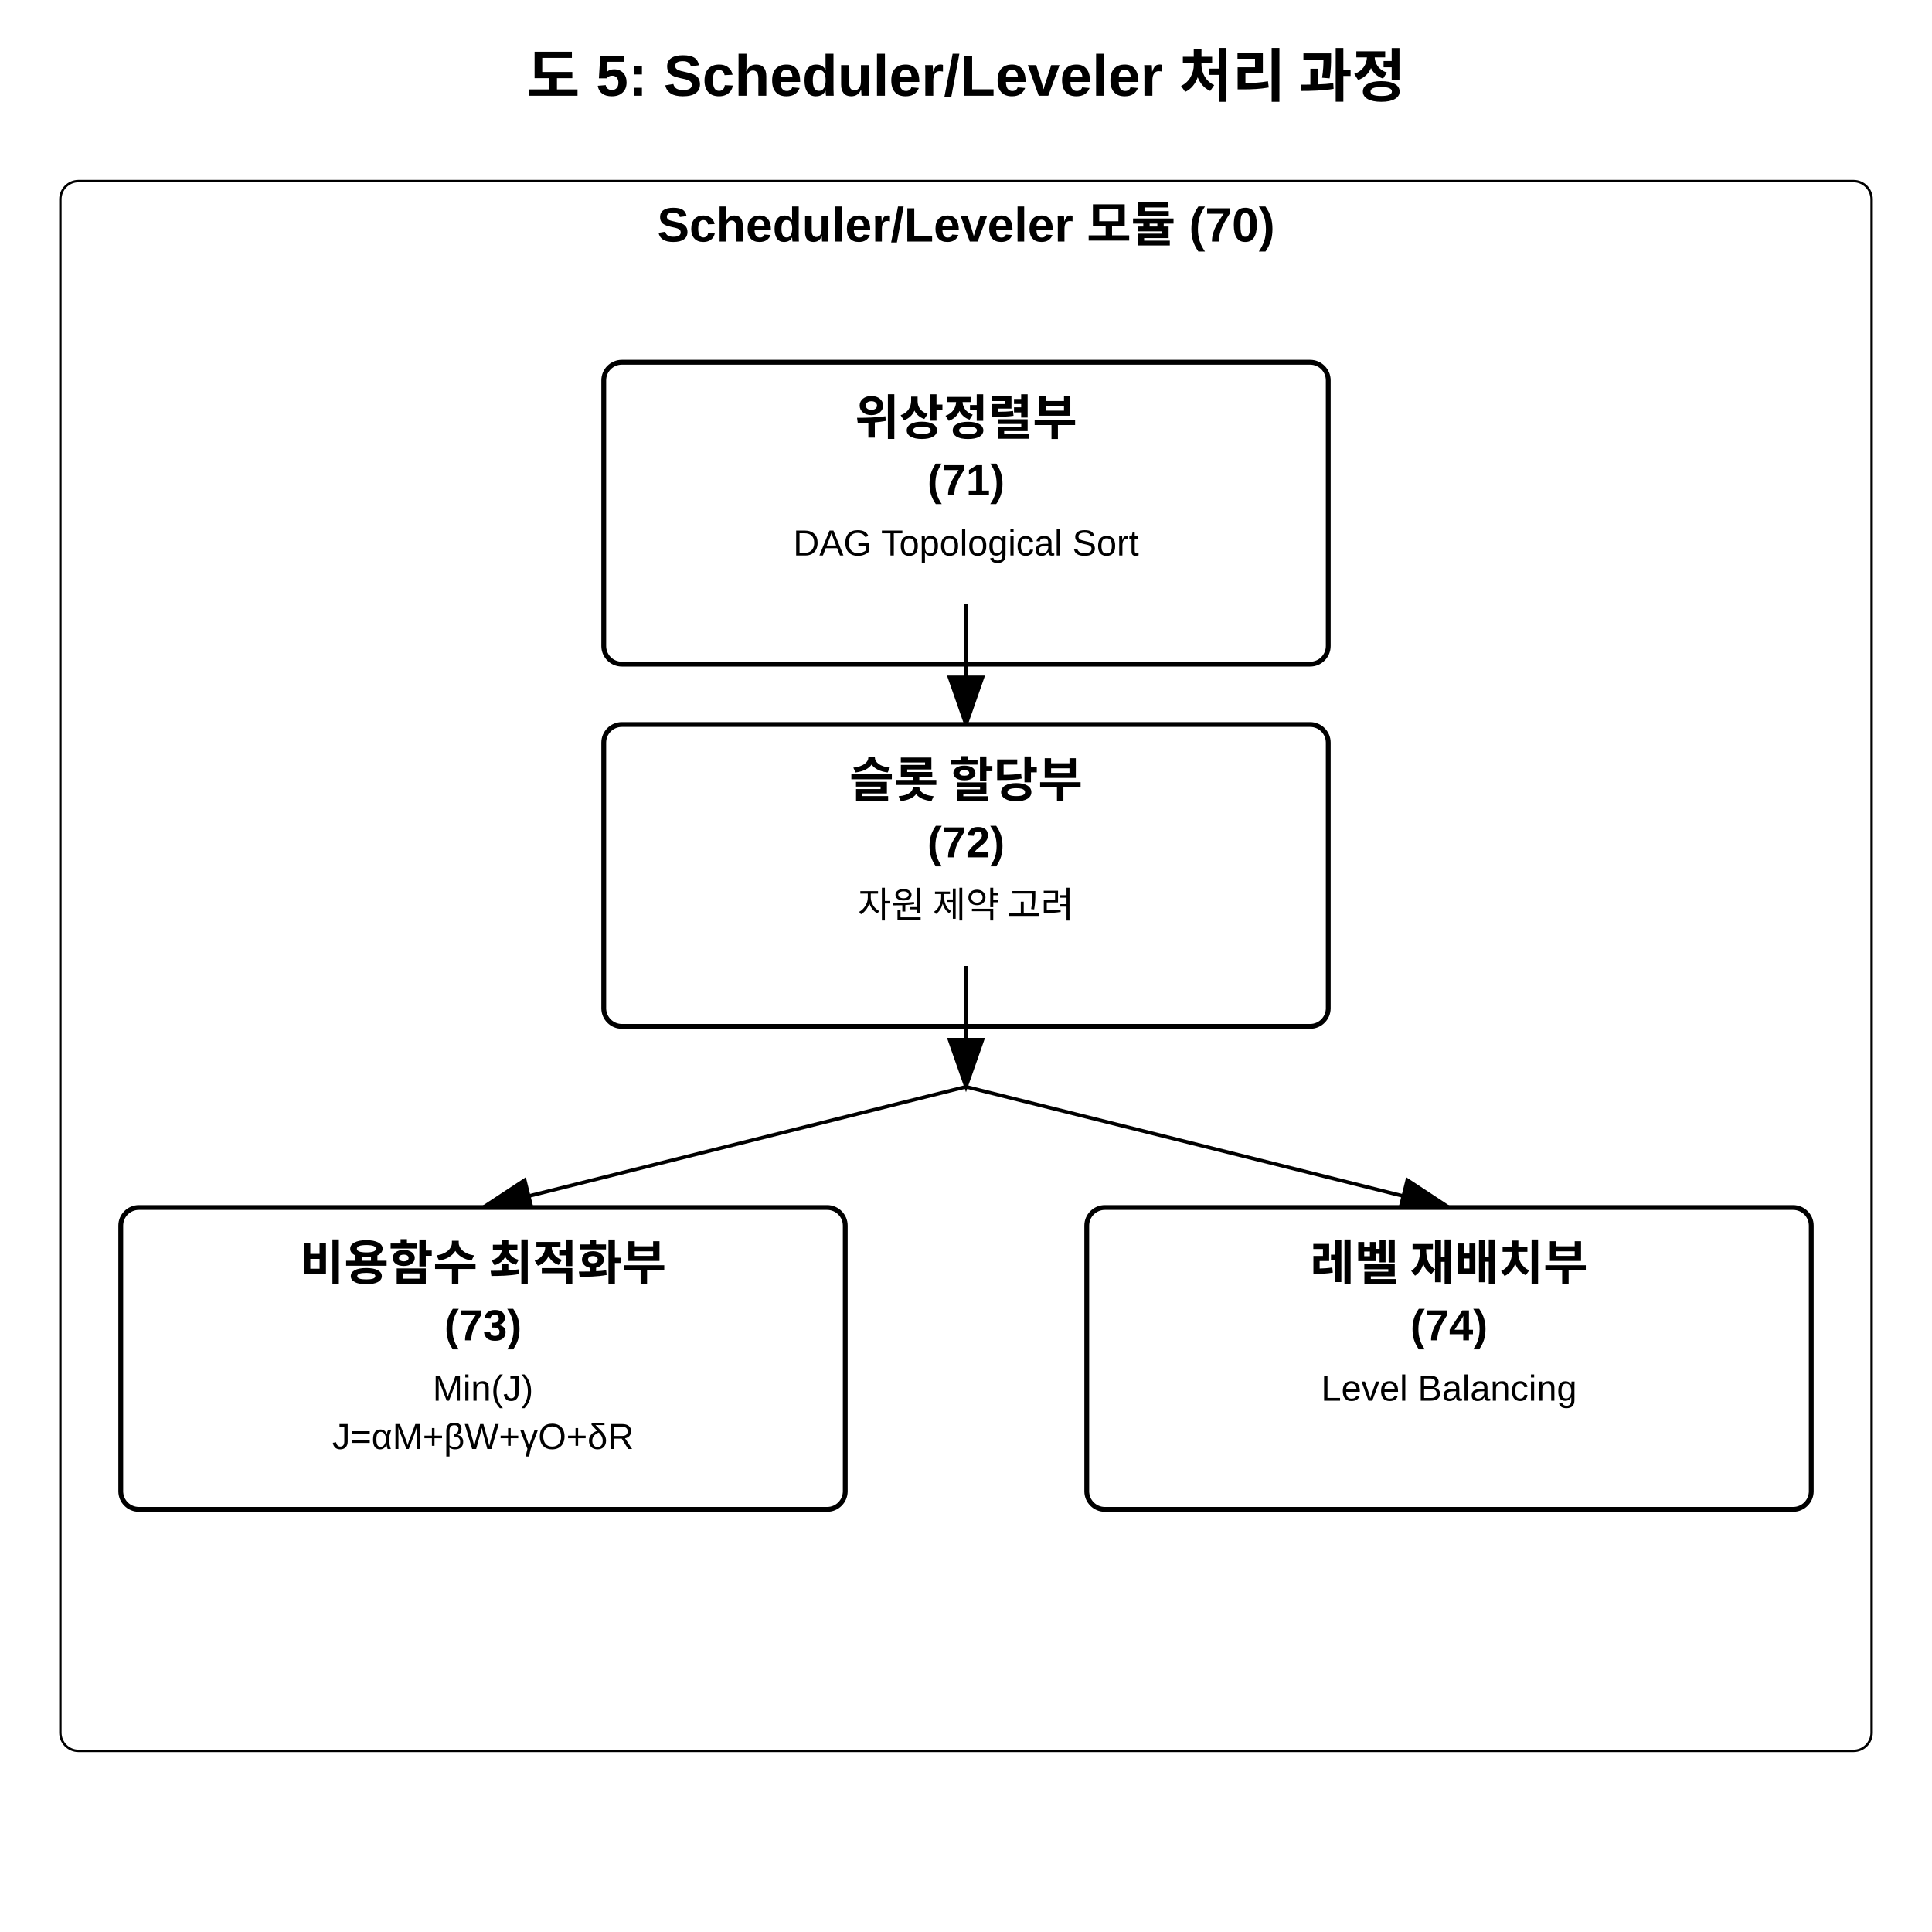
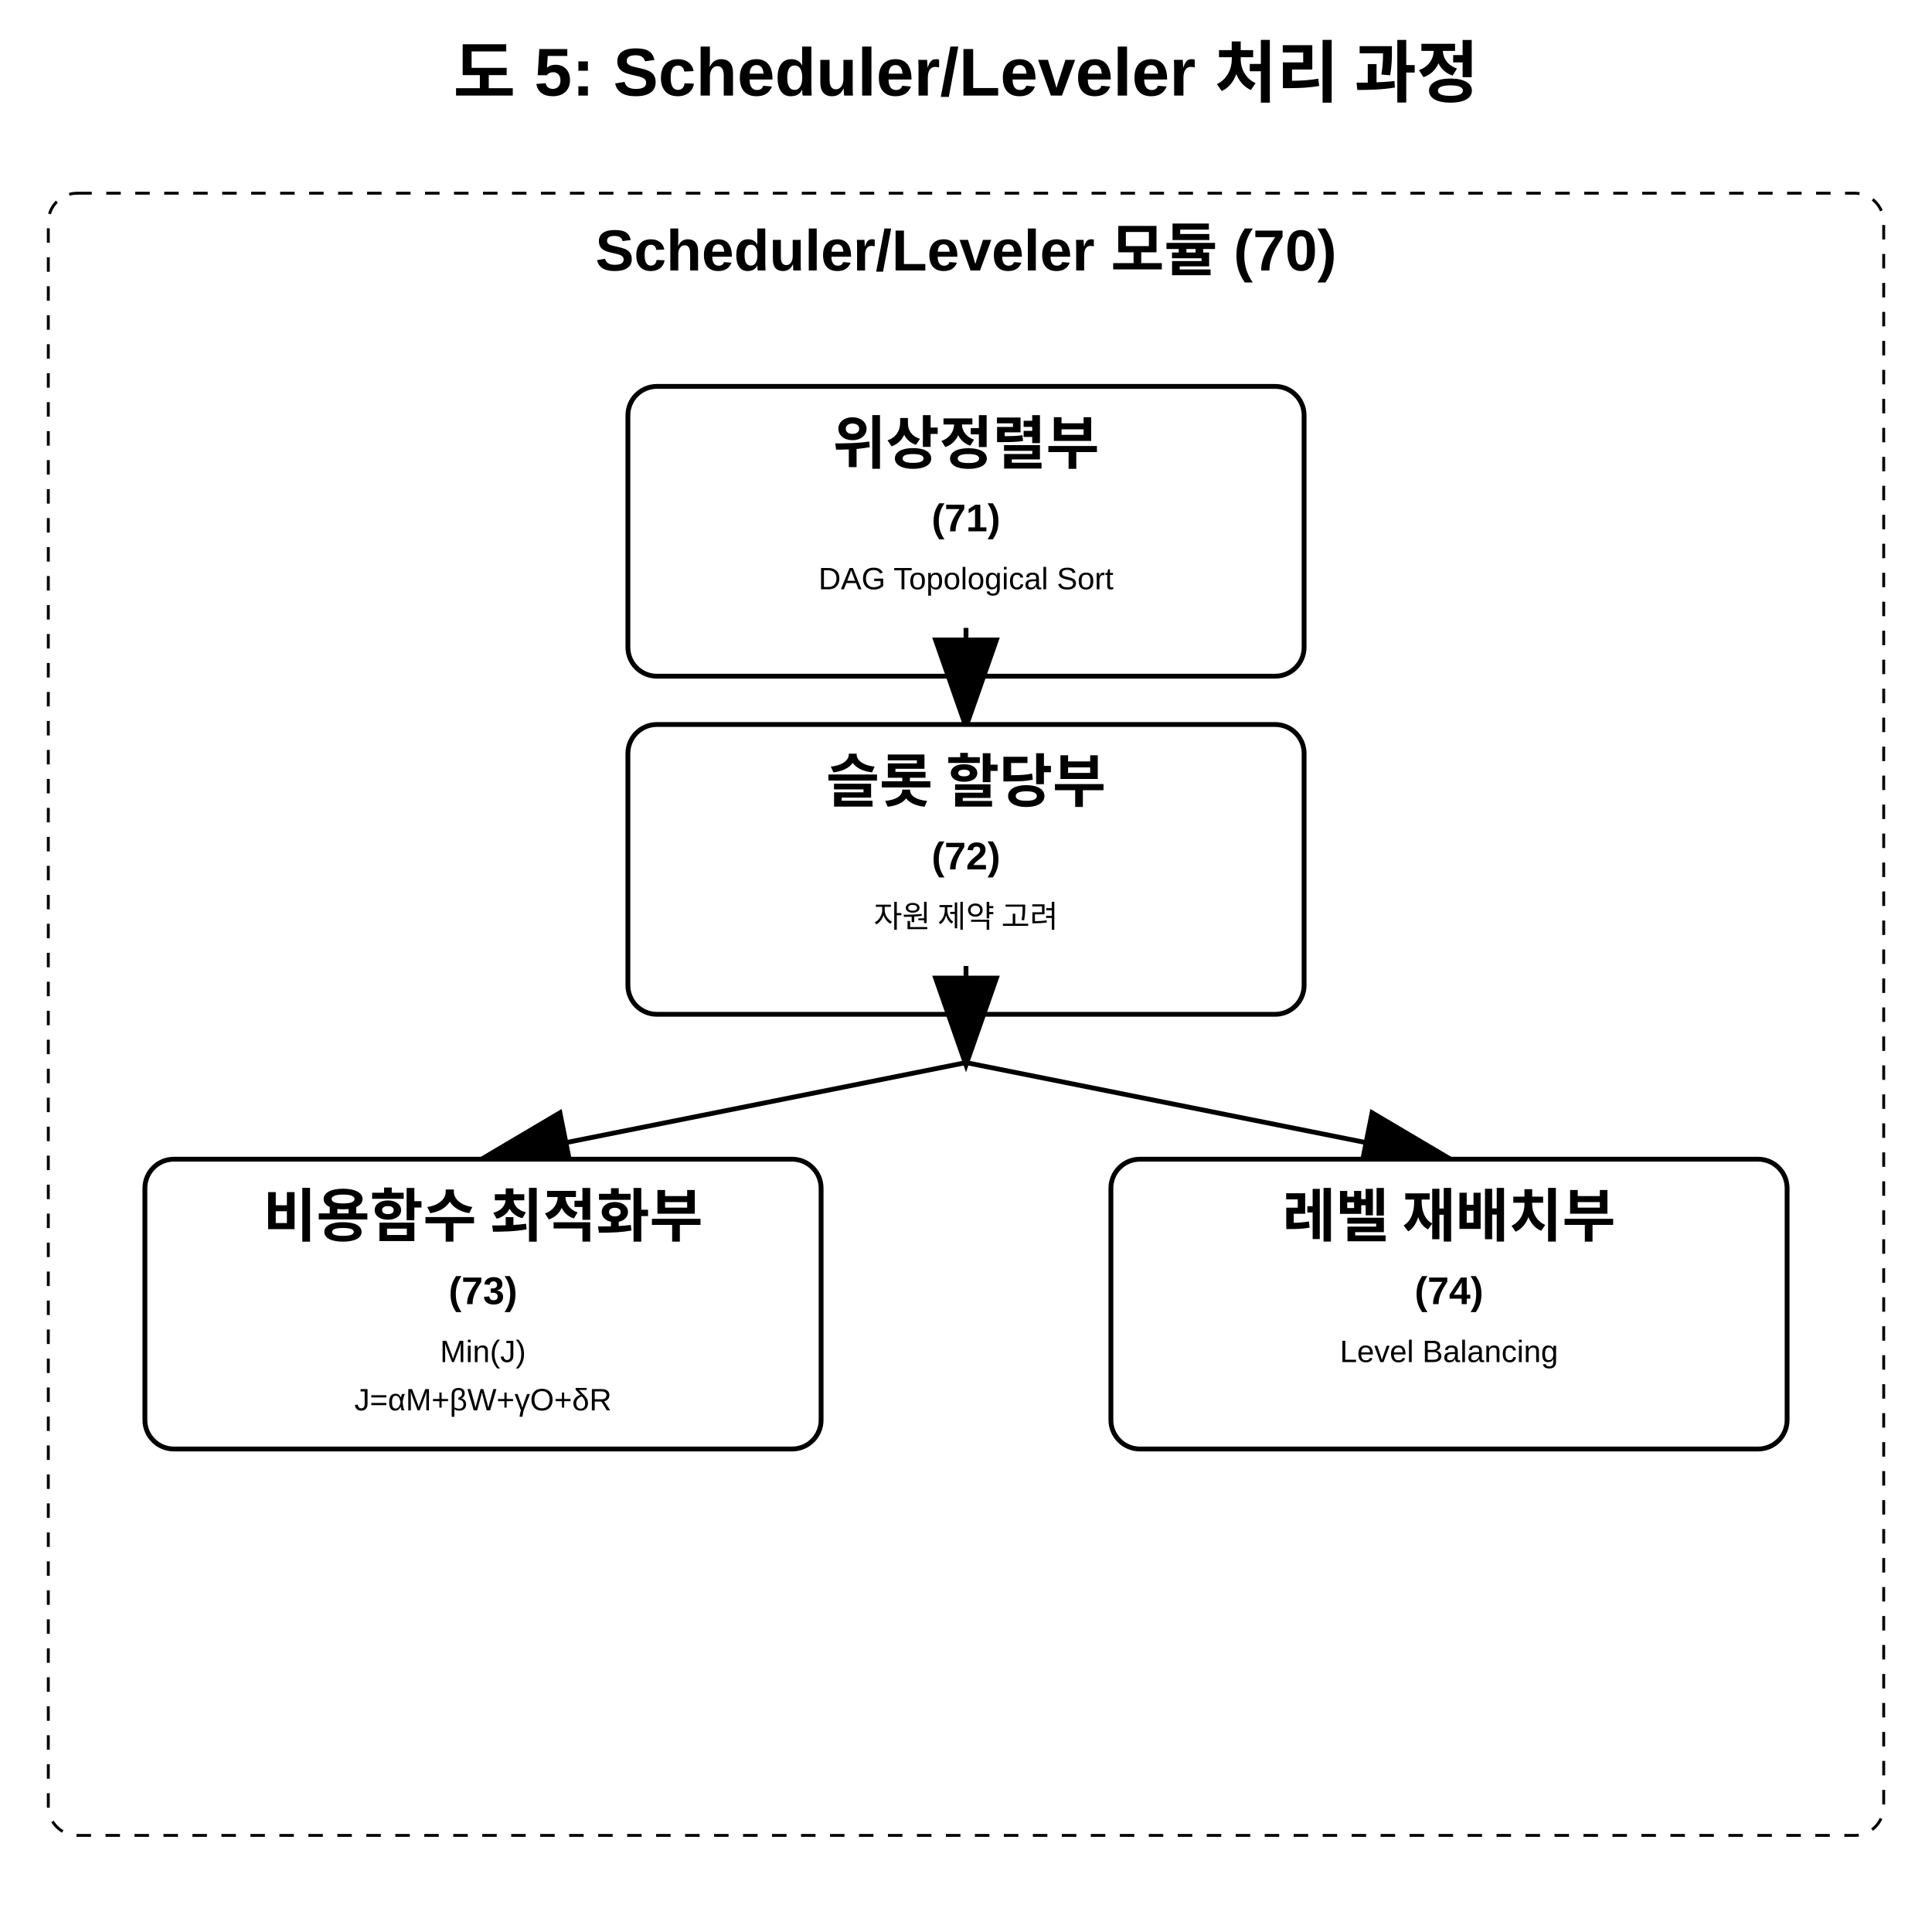
- <svg xmlns="http://www.w3.org/2000/svg" width="1600" height="1600" viewBox="0 0 1600 1600">
+ <svg xmlns="http://www.w3.org/2000/svg" width="2000" height="2000" viewBox="0 0 2000 2000">
  <rect width="100%" height="100%" fill="white" />
  <defs>
-     <marker id="arrowhead" markerWidth="15" markerHeight="10.5" refX="13.5" refY="5.25" orient="auto">
-       <polygon points="0 0, 15 5.25, 0 10.5" fill="black" />
+     <marker id="arrowhead" markerWidth="20" markerHeight="14" refX="18" refY="7" orient="auto">
+       <polygon points="0 0, 20 7, 0 14" fill="black" />
    </marker>
  </defs>
-   <text x="800" y="80" text-anchor="middle" font-family="Malgun Gothic, AppleGothic, Dotum, Arial, sans-serif" font-size="48" font-weight="bold">도 5: Scheduler/Leveler 처리 과정</text>
-   <rect x="50" y="150" width="1500" height="1300" fill="white" stroke="black" stroke-width="2" rx="15" />
-   <text x="800" y="200" text-anchor="middle" font-family="Malgun Gothic, AppleGothic, Dotum, Arial, sans-serif" font-size="40" font-weight="bold">Scheduler/Leveler 모듈 (70)</text>
-   <rect x="500" y="300" width="600" height="250" fill="white" stroke="black" stroke-width="4" rx="15" />
-   <text x="800.0" y="360" text-anchor="middle" font-family="Malgun Gothic, AppleGothic, Dotum, Arial, sans-serif" font-size="40" font-weight="bold">위상정렬부</text>
-   <text x="800.0" y="410" text-anchor="middle" font-family="Malgun Gothic, AppleGothic, Dotum, Arial, sans-serif" font-size="36" font-weight="bold">(71)</text>
-   <text x="800.0" y="460" text-anchor="middle" font-family="Malgun Gothic, AppleGothic, Dotum, Arial, sans-serif" font-size="30" font-weight="normal">DAG Topological Sort</text>
-   <line x1="800" y1="500" x2="800" y2="600" stroke="black" stroke-width="3" marker-end="url(#arrowhead)" />
-   <rect x="500" y="600" width="600" height="250" fill="white" stroke="black" stroke-width="4" rx="15" />
-   <text x="800.0" y="660" text-anchor="middle" font-family="Malgun Gothic, AppleGothic, Dotum, Arial, sans-serif" font-size="40" font-weight="bold">슬롯 할당부</text>
-   <text x="800.0" y="710" text-anchor="middle" font-family="Malgun Gothic, AppleGothic, Dotum, Arial, sans-serif" font-size="36" font-weight="bold">(72)</text>
-   <text x="800.0" y="760" text-anchor="middle" font-family="Malgun Gothic, AppleGothic, Dotum, Arial, sans-serif" font-size="30" font-weight="normal">자원 제약 고려</text>
-   <line x1="800" y1="800" x2="800" y2="900" stroke="black" stroke-width="3" marker-end="url(#arrowhead)" />
-   <line x1="800" y1="900" x2="400" y2="1000" stroke="black" stroke-width="3" marker-end="url(#arrowhead)" />
-   <line x1="800" y1="900" x2="1200" y2="1000" stroke="black" stroke-width="3" marker-end="url(#arrowhead)" />
-   <rect x="100" y="1000" width="600" height="250" fill="white" stroke="black" stroke-width="4" rx="15" />
-   <text x="400.0" y="1060" text-anchor="middle" font-family="Malgun Gothic, AppleGothic, Dotum, Arial, sans-serif" font-size="40" font-weight="bold">비용함수 최적화부</text>
-   <text x="400.0" y="1110" text-anchor="middle" font-family="Malgun Gothic, AppleGothic, Dotum, Arial, sans-serif" font-size="36" font-weight="bold">(73)</text>
-   <text x="400.0" y="1160" text-anchor="middle" font-family="Malgun Gothic, AppleGothic, Dotum, Arial, sans-serif" font-size="30" font-weight="normal">Min(J)</text>
-   <text x="400.0" y="1200" text-anchor="middle" font-family="Malgun Gothic, AppleGothic, Dotum, Arial, sans-serif" font-size="30" font-weight="normal">J=αM+βW+γO+δR</text>
-   <rect x="900" y="1000" width="600" height="250" fill="white" stroke="black" stroke-width="4" rx="15" />
-   <text x="1200.0" y="1060" text-anchor="middle" font-family="Malgun Gothic, AppleGothic, Dotum, Arial, sans-serif" font-size="40" font-weight="bold">레벨 재배치부</text>
-   <text x="1200.0" y="1110" text-anchor="middle" font-family="Malgun Gothic, AppleGothic, Dotum, Arial, sans-serif" font-size="36" font-weight="bold">(74)</text>
-   <text x="1200.0" y="1160" text-anchor="middle" font-family="Malgun Gothic, AppleGothic, Dotum, Arial, sans-serif" font-size="30" font-weight="normal">Level Balancing</text>
+   <text x="1000" y="100" text-anchor="middle" font-family="Malgun Gothic, AppleGothic, Dotum, Arial, sans-serif" font-size="70" font-weight="bold">도 5: Scheduler/Leveler 처리 과정</text>
+   <rect x="50" y="200" width="1900" height="1700" fill="white" stroke="black" stroke-width="3" rx="30" stroke-dasharray="15,15" />
+   <text x="1000" y="280" text-anchor="middle" font-family="Malgun Gothic, AppleGothic, Dotum, Arial, sans-serif" font-size="60" font-weight="bold">Scheduler/Leveler 모듈 (70)</text>
+   <rect x="650" y="400" width="700" height="300" fill="white" stroke="black" stroke-width="5" rx="30" />
+   <text x="1000.0" y="480" text-anchor="middle" font-family="Malgun Gothic, AppleGothic, Dotum, Arial, sans-serif" font-size="60" font-weight="bold">위상정렬부</text>
+   <text x="1000.0" y="550" text-anchor="middle" font-family="Malgun Gothic, AppleGothic, Dotum, Arial, sans-serif" font-size="40" font-weight="bold">(71)</text>
+   <text x="1000.0" y="610" text-anchor="middle" font-family="Malgun Gothic, AppleGothic, Dotum, Arial, sans-serif" font-size="32" font-weight="normal">DAG Topological Sort</text>
+   <line x1="1000" y1="650" x2="1000" y2="750" stroke="black" stroke-width="5" marker-end="url(#arrowhead)" />
+   <rect x="650" y="750" width="700" height="300" fill="white" stroke="black" stroke-width="5" rx="30" />
+   <text x="1000.0" y="830" text-anchor="middle" font-family="Malgun Gothic, AppleGothic, Dotum, Arial, sans-serif" font-size="60" font-weight="bold">슬롯 할당부</text>
+   <text x="1000.0" y="900" text-anchor="middle" font-family="Malgun Gothic, AppleGothic, Dotum, Arial, sans-serif" font-size="40" font-weight="bold">(72)</text>
+   <text x="1000.0" y="960" text-anchor="middle" font-family="Malgun Gothic, AppleGothic, Dotum, Arial, sans-serif" font-size="32" font-weight="normal">자원 제약 고려</text>
+   <line x1="1000" y1="1000" x2="1000" y2="1100" stroke="black" stroke-width="5" marker-end="url(#arrowhead)" />
+   <line x1="1000" y1="1100" x2="500" y2="1200" stroke="black" stroke-width="5" marker-end="url(#arrowhead)" />
+   <line x1="1000" y1="1100" x2="1500" y2="1200" stroke="black" stroke-width="5" marker-end="url(#arrowhead)" />
+   <rect x="150" y="1200" width="700" height="300" fill="white" stroke="black" stroke-width="5" rx="30" />
+   <text x="500.0" y="1280" text-anchor="middle" font-family="Malgun Gothic, AppleGothic, Dotum, Arial, sans-serif" font-size="60" font-weight="bold">비용함수 최적화부</text>
+   <text x="500.0" y="1350" text-anchor="middle" font-family="Malgun Gothic, AppleGothic, Dotum, Arial, sans-serif" font-size="40" font-weight="bold">(73)</text>
+   <text x="500.0" y="1410" text-anchor="middle" font-family="Malgun Gothic, AppleGothic, Dotum, Arial, sans-serif" font-size="32" font-weight="normal">Min(J)</text>
+   <text x="500.0" y="1460" text-anchor="middle" font-family="Malgun Gothic, AppleGothic, Dotum, Arial, sans-serif" font-size="32" font-weight="normal">J=αM+βW+γO+δR</text>
+   <rect x="1150" y="1200" width="700" height="300" fill="white" stroke="black" stroke-width="5" rx="30" />
+   <text x="1500.0" y="1280" text-anchor="middle" font-family="Malgun Gothic, AppleGothic, Dotum, Arial, sans-serif" font-size="60" font-weight="bold">레벨 재배치부</text>
+   <text x="1500.0" y="1350" text-anchor="middle" font-family="Malgun Gothic, AppleGothic, Dotum, Arial, sans-serif" font-size="40" font-weight="bold">(74)</text>
+   <text x="1500.0" y="1410" text-anchor="middle" font-family="Malgun Gothic, AppleGothic, Dotum, Arial, sans-serif" font-size="32" font-weight="normal">Level Balancing</text>
</svg>
